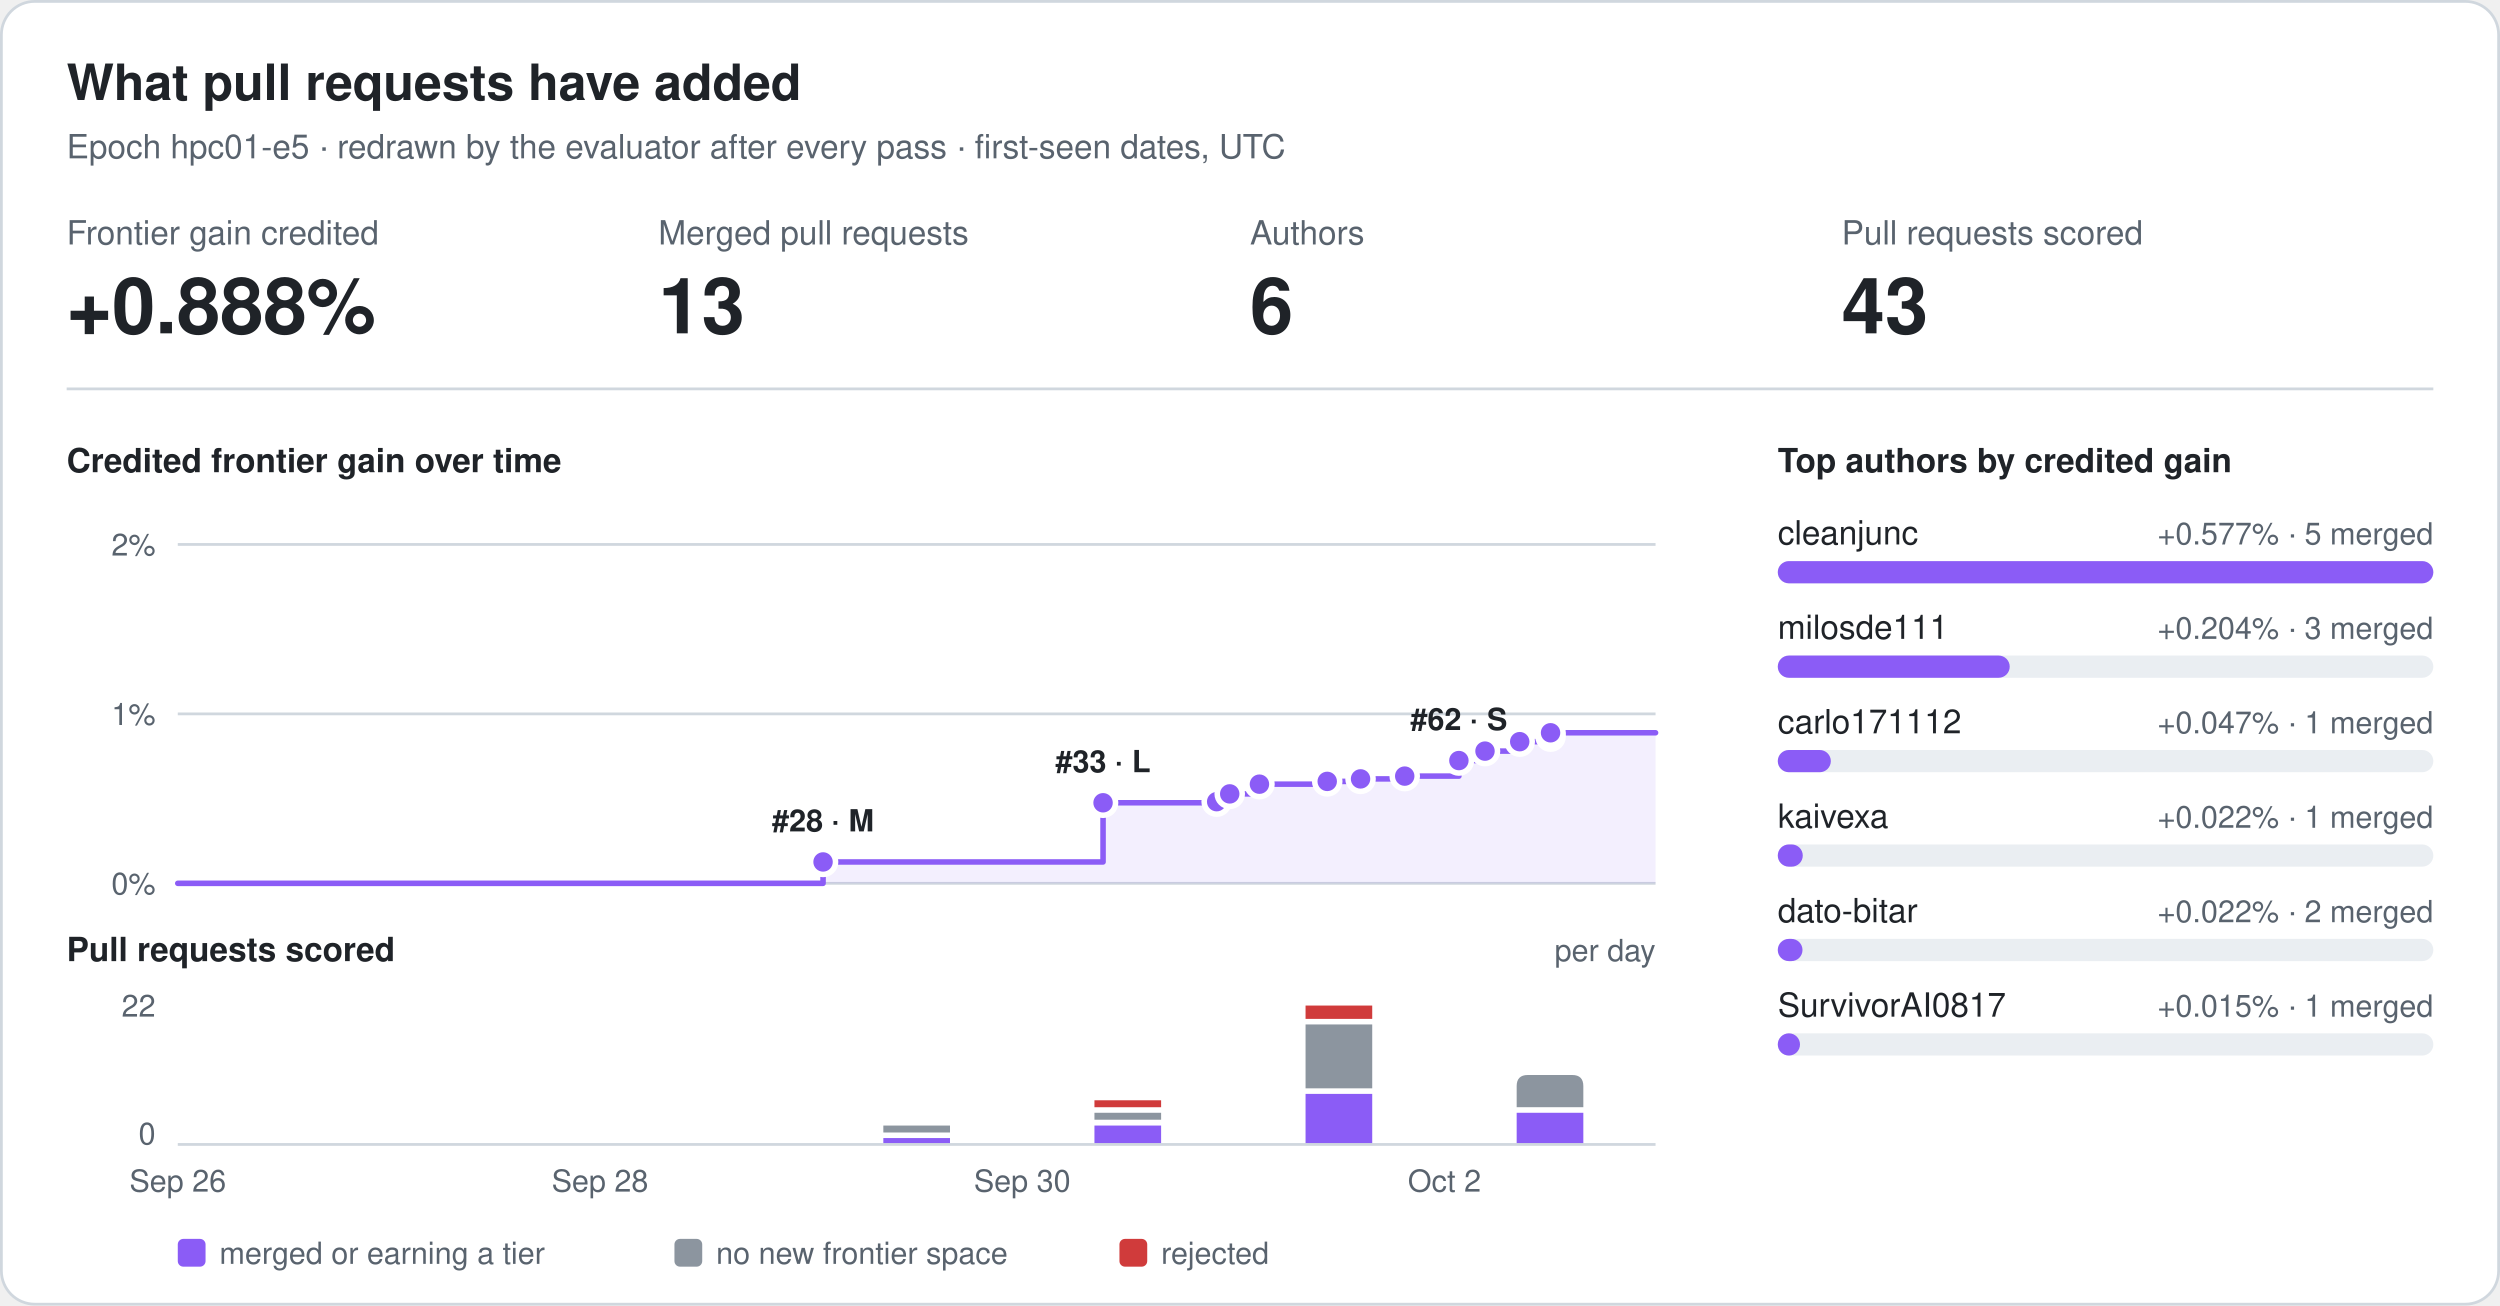
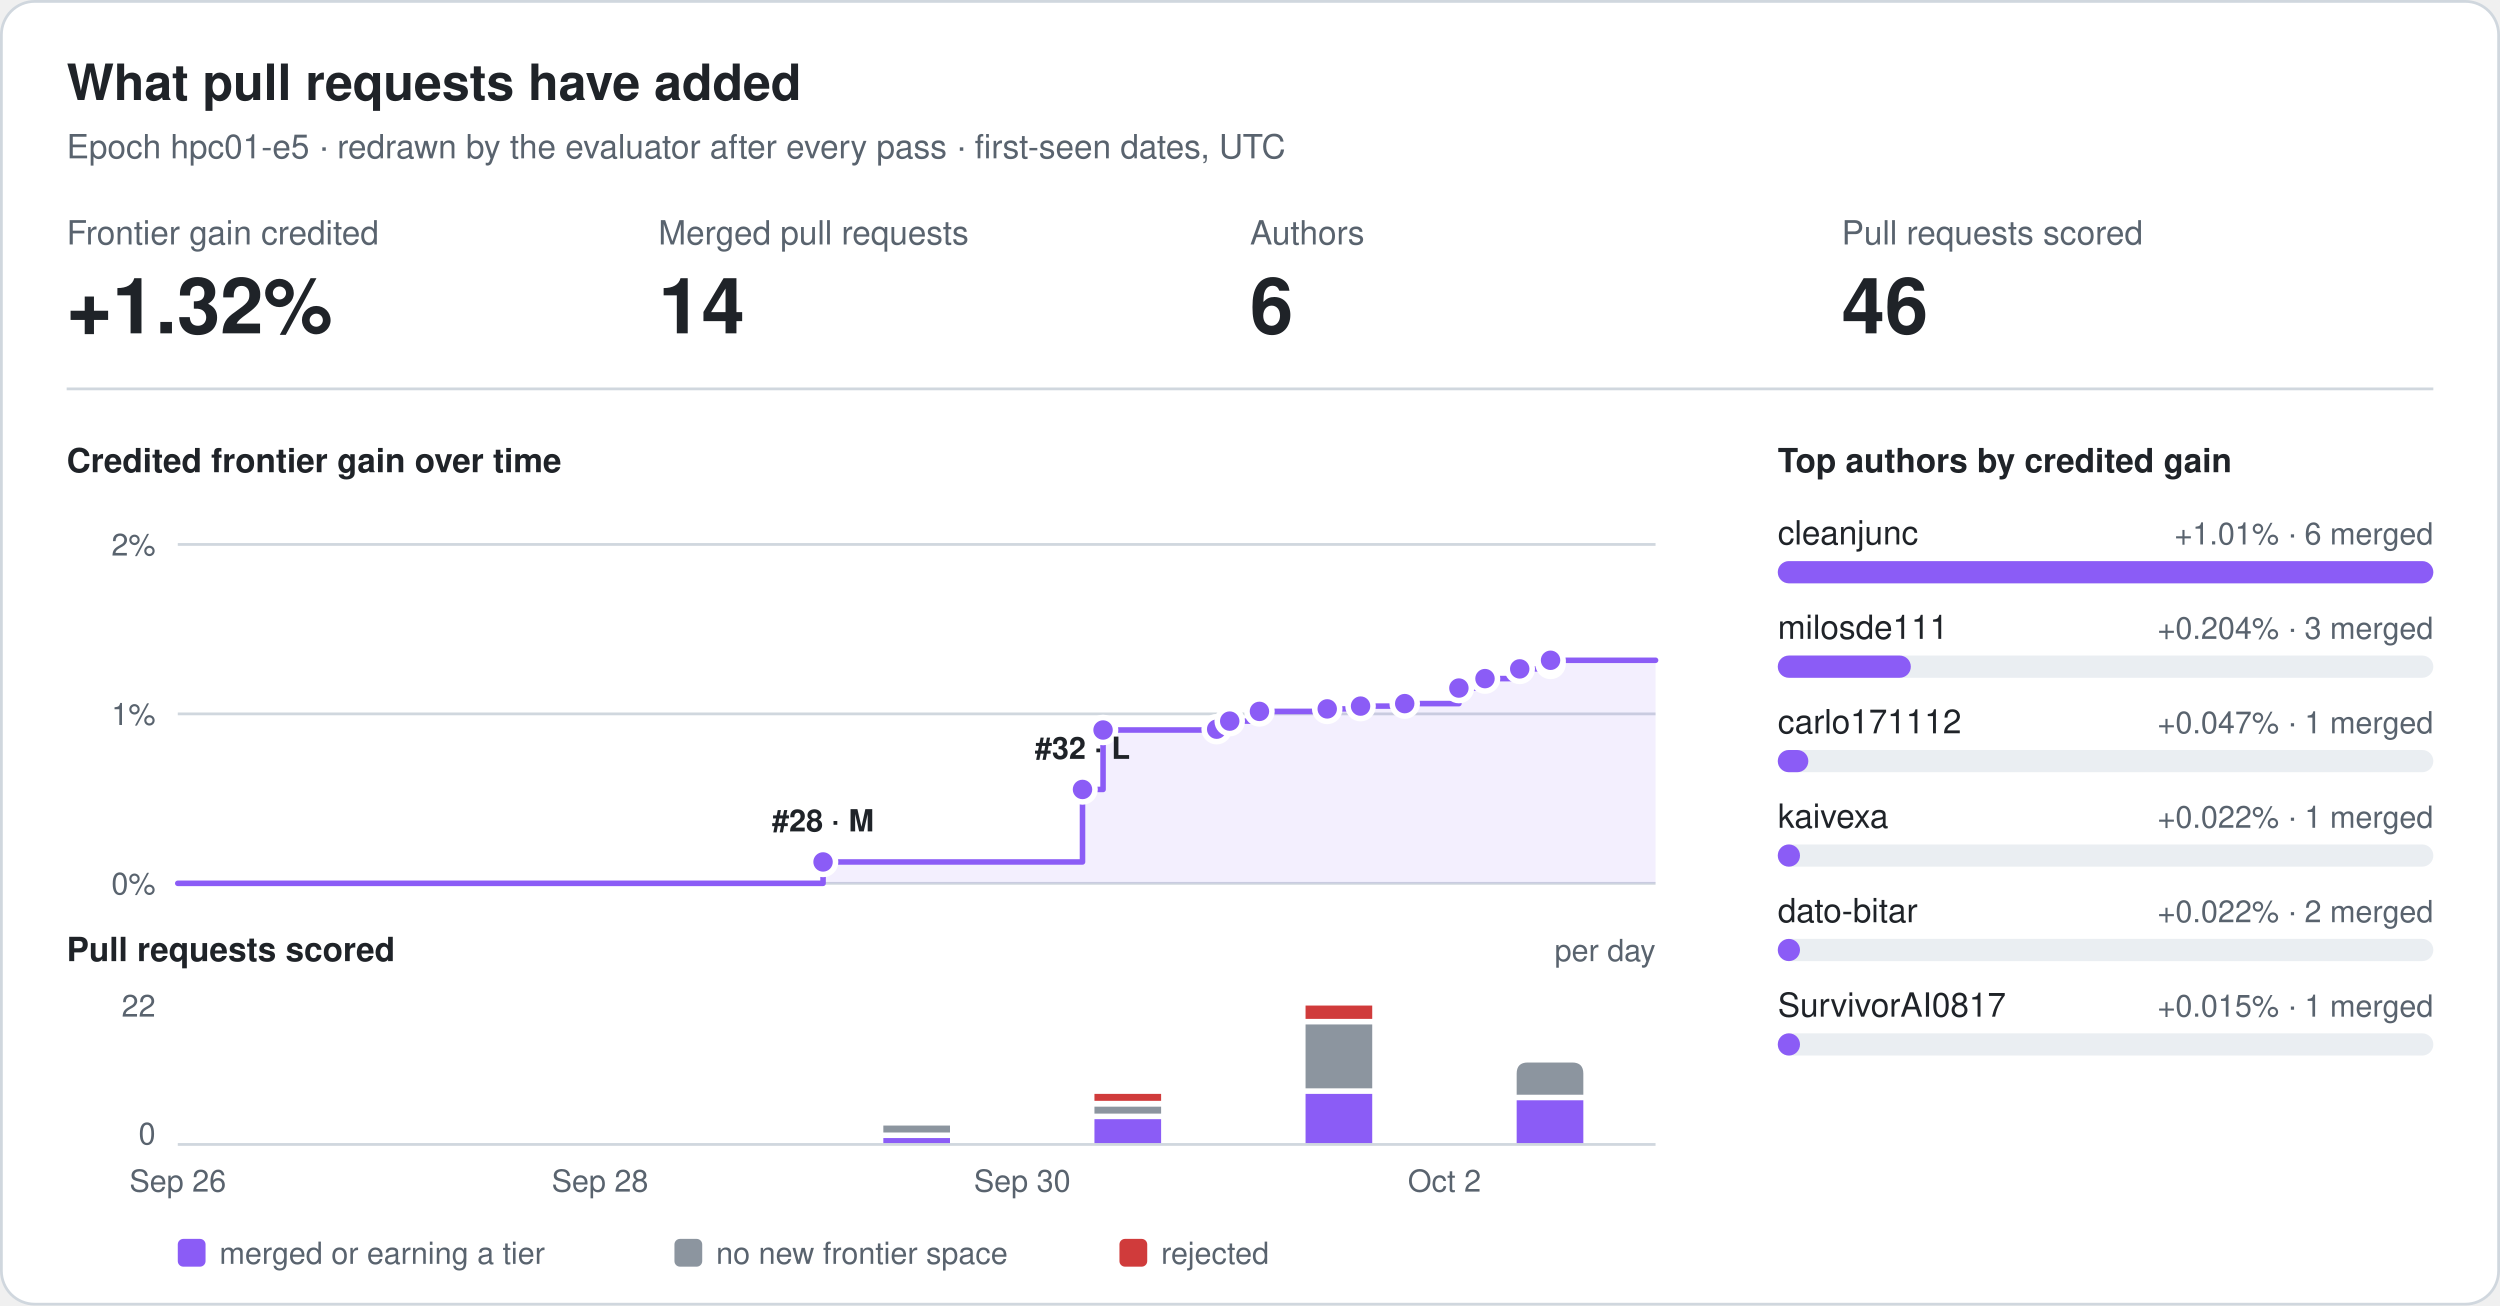
- <svg xmlns="http://www.w3.org/2000/svg" width="900" height="470" viewBox="0 0 900 470" font-family="-apple-system,BlinkMacSystemFont,'Segoe UI',Helvetica,Arial,sans-serif" role="img" aria-label="Frontier gain credited to merged pull requests: +0.888% from 13 merges, 43 pull requests scored">
+ <svg xmlns="http://www.w3.org/2000/svg" width="900" height="470" viewBox="0 0 900 470" font-family="-apple-system,BlinkMacSystemFont,'Segoe UI',Helvetica,Arial,sans-serif" role="img" aria-label="Frontier gain credited to merged pull requests: +1.32% from 14 merges, 46 pull requests scored">
  <style>
.bg{fill:#ffffff;stroke:#d0d7de}.t{fill:#1f2328}.m{fill:#59636e}.rule{stroke:#d0d7de}.ring{stroke:#ffffff}
.acc{fill:#8b5cf6}.accl{stroke:#8b5cf6}.wash{fill:#8b5cf6;fill-opacity:.1}.gry{fill:#8c959f}.rej{fill:#d03b3b}.track{fill:#eaeef2}.tk{stroke:#1f2328}
@media (prefers-color-scheme: dark){
.bg{fill:#0d1117;stroke:#30363d}.t{fill:#e6edf3}.m{fill:#9198a1}.rule{stroke:#30363d}.ring{stroke:#0d1117}
.acc{fill:#9a75f8}.accl{stroke:#9a75f8}.wash{fill:#9a75f8;fill-opacity:.14}.gry{fill:#9198a1}.rej{fill:#e5534b}.track{fill:#21262d}.tk{stroke:#e6edf3}}
</style>
  <rect class="bg" x="0.5" y="0.5" width="899" height="469" rx="12" />
  <text x="24.0" y="36.0" class="t" font-size="18" font-weight="600" text-anchor="start">What pull requests have added</text>
  <text x="24.0" y="57.0" class="m" font-size="12" font-weight="400" text-anchor="start">Epoch hpc01-e5 · redrawn by the evaluator after every pass · first-seen dates, UTC</text>
  <text x="24.0" y="88.0" class="m" font-size="12" font-weight="400" text-anchor="start">Frontier gain credited</text>
-   <text x="24.0" y="120.0" class="t" font-size="28" font-weight="600" text-anchor="start">+0.888%</text>
+   <text x="24.0" y="120.0" class="t" font-size="28" font-weight="600" text-anchor="start">+1.32%</text>
  <text x="237.0" y="88.0" class="m" font-size="12" font-weight="400" text-anchor="start">Merged pull requests</text>
-   <text x="237.0" y="120.0" class="t" font-size="28" font-weight="600" text-anchor="start">13</text>
+   <text x="237.0" y="120.0" class="t" font-size="28" font-weight="600" text-anchor="start">14</text>
  <text x="450.0" y="88.0" class="m" font-size="12" font-weight="400" text-anchor="start">Authors</text>
  <text x="450.0" y="120.0" class="t" font-size="28" font-weight="600" text-anchor="start">6</text>
  <text x="663.0" y="88.0" class="m" font-size="12" font-weight="400" text-anchor="start">Pull requests scored</text>
-   <text x="663.0" y="120.0" class="t" font-size="28" font-weight="600" text-anchor="start">43</text>
+   <text x="663.0" y="120.0" class="t" font-size="28" font-weight="600" text-anchor="start">46</text>
  <line class="rule" x1="24" x2="876" y1="140" y2="140" stroke-width="1" />
  <text x="24.0" y="170.0" class="t" font-size="12" font-weight="600" text-anchor="start">Credited frontier gain over time</text>
  <text x="24.0" y="346.0" class="t" font-size="12" font-weight="600" text-anchor="start">Pull requests scored</text>
  <line class="rule" x1="64" x2="596" y1="318.0" y2="318.0" stroke-width="1" />
  <text x="56.0" y="322.0" class="m" font-size="11" font-weight="400" text-anchor="end">0%</text>
  <line class="rule" x1="64" x2="596" y1="257.0" y2="257.0" stroke-width="1" />
  <text x="56.0" y="261.0" class="m" font-size="11" font-weight="400" text-anchor="end">1%</text>
  <line class="rule" x1="64" x2="596" y1="196.0" y2="196.0" stroke-width="1" />
  <text x="56.0" y="200.0" class="m" font-size="11" font-weight="400" text-anchor="end">2%</text>
-   <polygon class="wash" points="64.0,318.0 296.3,318.0 296.3,310.3 397.1,310.3 397.1,289.0 438.0,289.0 438.0,288.6 442.7,288.6 442.7,285.8 453.4,285.8 453.4,282.3 477.8,282.3 477.8,281.3 489.8,281.3 489.8,280.4 505.7,280.4 505.7,279.4 525.2,279.4 525.2,273.8 534.6,273.8 534.6,270.4 547.1,270.4 547.1,267.0 558.2,267.0 558.2,265.2 558.2,265.2 558.2,263.8 596.0,263.8 596.0,318.0" />
-   <polyline class="accl" points="64.0,318.0 296.3,318.0 296.3,310.3 397.1,310.3 397.1,289.0 438.0,289.0 438.0,288.6 442.7,288.6 442.7,285.8 453.4,285.8 453.4,282.3 477.8,282.3 477.8,281.3 489.8,281.3 489.8,280.4 505.7,280.4 505.7,279.4 525.2,279.4 525.2,273.8 534.6,273.8 534.6,270.4 547.1,270.4 547.1,267.0 558.2,267.0 558.2,265.2 558.2,265.2 558.2,263.8 596.0,263.8" fill="none" stroke-width="2" stroke-linejoin="round" stroke-linecap="round" />
+   <polygon class="wash" points="64.0,318.0 296.3,318.0 296.3,310.3 389.7,310.3 389.7,284.2 397.1,284.2 397.1,262.8 438.0,262.8 438.0,262.5 442.7,262.5 442.7,259.6 453.4,259.6 453.4,256.1 477.8,256.1 477.8,255.2 489.8,255.2 489.8,254.2 505.7,254.2 505.7,253.3 525.2,253.3 525.2,247.7 534.6,247.7 534.6,244.3 547.1,244.3 547.1,240.8 558.2,240.8 558.2,239.0 558.2,239.0 558.2,237.7 596.0,237.7 596.0,318.0" />
+   <polyline class="accl" points="64.0,318.0 296.3,318.0 296.3,310.3 389.7,310.3 389.7,284.2 397.1,284.2 397.1,262.8 438.0,262.8 438.0,262.5 442.7,262.5 442.7,259.6 453.4,259.6 453.4,256.1 477.8,256.1 477.8,255.2 489.8,255.2 489.8,254.2 505.7,254.2 505.7,253.3 525.2,253.3 525.2,247.7 534.6,247.7 534.6,244.3 547.1,244.3 547.1,240.8 558.2,240.8 558.2,239.0 558.2,239.0 558.2,237.7 596.0,237.7" fill="none" stroke-width="2" stroke-linejoin="round" stroke-linecap="round" />
  <circle class="acc ring" cx="296.3" cy="310.3" r="4.5" stroke-width="2" />
-   <circle class="acc ring" cx="397.1" cy="289.0" r="4.5" stroke-width="2" />
-   <circle class="acc ring" cx="438.0" cy="288.6" r="4.5" stroke-width="2" />
-   <circle class="acc ring" cx="442.7" cy="285.8" r="4.5" stroke-width="2" />
-   <circle class="acc ring" cx="453.4" cy="282.3" r="4.5" stroke-width="2" />
-   <circle class="acc ring" cx="477.8" cy="281.3" r="4.5" stroke-width="2" />
-   <circle class="acc ring" cx="489.8" cy="280.4" r="4.5" stroke-width="2" />
-   <circle class="acc ring" cx="505.7" cy="279.4" r="4.5" stroke-width="2" />
-   <circle class="acc ring" cx="525.2" cy="273.8" r="4.5" stroke-width="2" />
-   <circle class="acc ring" cx="534.6" cy="270.4" r="4.5" stroke-width="2" />
-   <circle class="acc ring" cx="547.1" cy="267.0" r="4.5" stroke-width="2" />
-   <circle class="acc ring" cx="558.2" cy="265.2" r="4.5" stroke-width="2" />
-   <circle class="acc ring" cx="558.2" cy="263.8" r="4.5" stroke-width="2" />
-   <text x="397.1" y="278.0" class="t" font-size="11" font-weight="600" text-anchor="middle">#33 · L</text>
+   <circle class="acc ring" cx="389.7" cy="284.2" r="4.5" stroke-width="2" />
+   <circle class="acc ring" cx="397.1" cy="262.8" r="4.5" stroke-width="2" />
+   <circle class="acc ring" cx="438.0" cy="262.5" r="4.5" stroke-width="2" />
+   <circle class="acc ring" cx="442.7" cy="259.6" r="4.5" stroke-width="2" />
+   <circle class="acc ring" cx="453.4" cy="256.1" r="4.5" stroke-width="2" />
+   <circle class="acc ring" cx="477.8" cy="255.2" r="4.5" stroke-width="2" />
+   <circle class="acc ring" cx="489.8" cy="254.2" r="4.5" stroke-width="2" />
+   <circle class="acc ring" cx="505.7" cy="253.3" r="4.5" stroke-width="2" />
+   <circle class="acc ring" cx="525.2" cy="247.7" r="4.5" stroke-width="2" />
+   <circle class="acc ring" cx="534.6" cy="244.3" r="4.5" stroke-width="2" />
+   <circle class="acc ring" cx="547.1" cy="240.8" r="4.5" stroke-width="2" />
+   <circle class="acc ring" cx="558.2" cy="239.0" r="4.5" stroke-width="2" />
+   <circle class="acc ring" cx="558.2" cy="237.7" r="4.5" stroke-width="2" />
+   <text x="389.7" y="273.2" class="t" font-size="11" font-weight="600" text-anchor="middle">#32 · L</text>
  <text x="296.3" y="299.3" class="t" font-size="11" font-weight="600" text-anchor="middle">#28 · M</text>
-   <text x="525.2" y="262.8" class="t" font-size="11" font-weight="600" text-anchor="middle">#62 · S</text>
  <rect class="acc" x="318.0" y="409.7" width="24.0" height="2.3" />
  <rect class="gry" x="318.0" y="405.2" width="24.0" height="2.5" />
-   <rect class="acc" x="394.0" y="405.2" width="24.0" height="6.8" />
-   <rect class="gry" x="394.0" y="400.6" width="24.0" height="2.5" />
-   <rect class="rej" x="394.0" y="396.1" width="24.0" height="2.5" />
+   <rect class="acc" x="394.0" y="402.9" width="24.0" height="9.1" />
+   <rect class="gry" x="394.0" y="398.4" width="24.0" height="2.5" />
+   <rect class="rej" x="394.0" y="393.8" width="24.0" height="2.5" />
  <rect class="acc" x="470.0" y="393.8" width="24.0" height="18.2" />
  <rect class="gry" x="470.0" y="368.8" width="24.0" height="23.0" />
  <rect class="rej" x="470.0" y="362.0" width="24.0" height="4.8" />
-   <rect class="acc" x="546.0" y="400.6" width="24.0" height="11.4" />
-   <path class="gry" d="M546.0,398.6V391.0Q546.0,387.0 550.0,387.0H566.0Q570.0,387.0 570.0,391.0V398.6Z" />
+   <rect class="acc" x="546.0" y="396.1" width="24.0" height="15.9" />
+   <path class="gry" d="M546.0,394.1V386.5Q546.0,382.5 550.0,382.5H566.0Q570.0,382.5 570.0,386.5V394.1Z" />
  <line class="rule" x1="64" x2="596" y1="412" y2="412" stroke-width="1" />
  <text x="56.0" y="366.0" class="m" font-size="11" font-weight="400" text-anchor="end">22</text>
  <text x="56.0" y="412.0" class="m" font-size="11" font-weight="400" text-anchor="end">0</text>
  <text x="596.0" y="346.0" class="m" font-size="11" font-weight="400" text-anchor="end">per day</text>
  <text x="64.0" y="429.0" class="m" font-size="11" font-weight="400" text-anchor="middle">Sep 26</text>
  <text x="216.0" y="429.0" class="m" font-size="11" font-weight="400" text-anchor="middle">Sep 28</text>
  <text x="368.0" y="429.0" class="m" font-size="11" font-weight="400" text-anchor="middle">Sep 30</text>
  <text x="520.0" y="429.0" class="m" font-size="11" font-weight="400" text-anchor="middle">Oct 2</text>
  <rect class="acc" x="64" y="446" width="10" height="10" rx="2" />
  <text x="79.0" y="455.0" class="m" font-size="11" font-weight="400" text-anchor="start">merged or earning a tier</text>
  <rect class="gry" x="242.8" y="446" width="10" height="10" rx="2" />
  <text x="257.8" y="455.0" class="m" font-size="11" font-weight="400" text-anchor="start">no new frontier space</text>
  <rect class="rej" x="403.0" y="446" width="10" height="10" rx="2" />
  <text x="418.0" y="455.0" class="m" font-size="11" font-weight="400" text-anchor="start">rejected</text>
  <text x="640.0" y="170.0" class="t" font-size="12" font-weight="600" text-anchor="start">Top authors by credited gain</text>
  <text x="640.0" y="196.0" class="t" font-size="12" font-weight="400" text-anchor="start">cleanjunc</text>
-   <text x="876.0" y="196.0" class="m" font-size="11" font-weight="400" text-anchor="end">+0.577% · 5 merged</text>
+   <text x="876.0" y="196.0" class="m" font-size="11" font-weight="400" text-anchor="end">+1.01% · 6 merged</text>
  <rect class="track" x="640" y="202" width="236" height="8" rx="4" />
  <rect class="acc" x="640" y="202" width="236.0" height="8" rx="4" />
  <text x="640.0" y="230.0" class="t" font-size="12" font-weight="400" text-anchor="start">milosde111</text>
  <text x="876.0" y="230.0" class="m" font-size="11" font-weight="400" text-anchor="end">+0.204% · 3 merged</text>
  <rect class="track" x="640" y="236" width="236" height="8" rx="4" />
-   <rect class="acc" x="640" y="236" width="83.5" height="8" rx="4" />
+   <rect class="acc" x="640" y="236" width="47.9" height="8" rx="4" />
  <text x="640.0" y="264.0" class="t" font-size="12" font-weight="400" text-anchor="start">carlo171112</text>
  <text x="876.0" y="264.0" class="m" font-size="11" font-weight="400" text-anchor="end">+0.047% · 1 merged</text>
  <rect class="track" x="640" y="270" width="236" height="8" rx="4" />
-   <rect class="acc" x="640" y="270" width="19.1" height="8" rx="4" />
+   <rect class="acc" x="640" y="270" width="11.0" height="8" rx="4" />
  <text x="640.0" y="298.0" class="t" font-size="12" font-weight="400" text-anchor="start">kaivexa</text>
  <text x="876.0" y="298.0" class="m" font-size="11" font-weight="400" text-anchor="end">+0.022% · 1 merged</text>
  <rect class="track" x="640" y="304" width="236" height="8" rx="4" />
-   <rect class="acc" x="640" y="304" width="9.0" height="8" rx="4" />
+   <rect class="acc" x="640" y="304" width="8.0" height="8" rx="4" />
  <text x="640.0" y="332.0" class="t" font-size="12" font-weight="400" text-anchor="start">dato-bitar</text>
  <text x="876.0" y="332.0" class="m" font-size="11" font-weight="400" text-anchor="end">+0.022% · 2 merged</text>
  <rect class="track" x="640" y="338" width="236" height="8" rx="4" />
-   <rect class="acc" x="640" y="338" width="8.9" height="8" rx="4" />
+   <rect class="acc" x="640" y="338" width="8.0" height="8" rx="4" />
  <text x="640.0" y="366.0" class="t" font-size="12" font-weight="400" text-anchor="start">SurvivorAI0817</text>
  <text x="876.0" y="366.0" class="m" font-size="11" font-weight="400" text-anchor="end">+0.015% · 1 merged</text>
  <rect class="track" x="640" y="372" width="236" height="8" rx="4" />
  <rect class="acc" x="640" y="372" width="8.0" height="8" rx="4" />
</svg>
